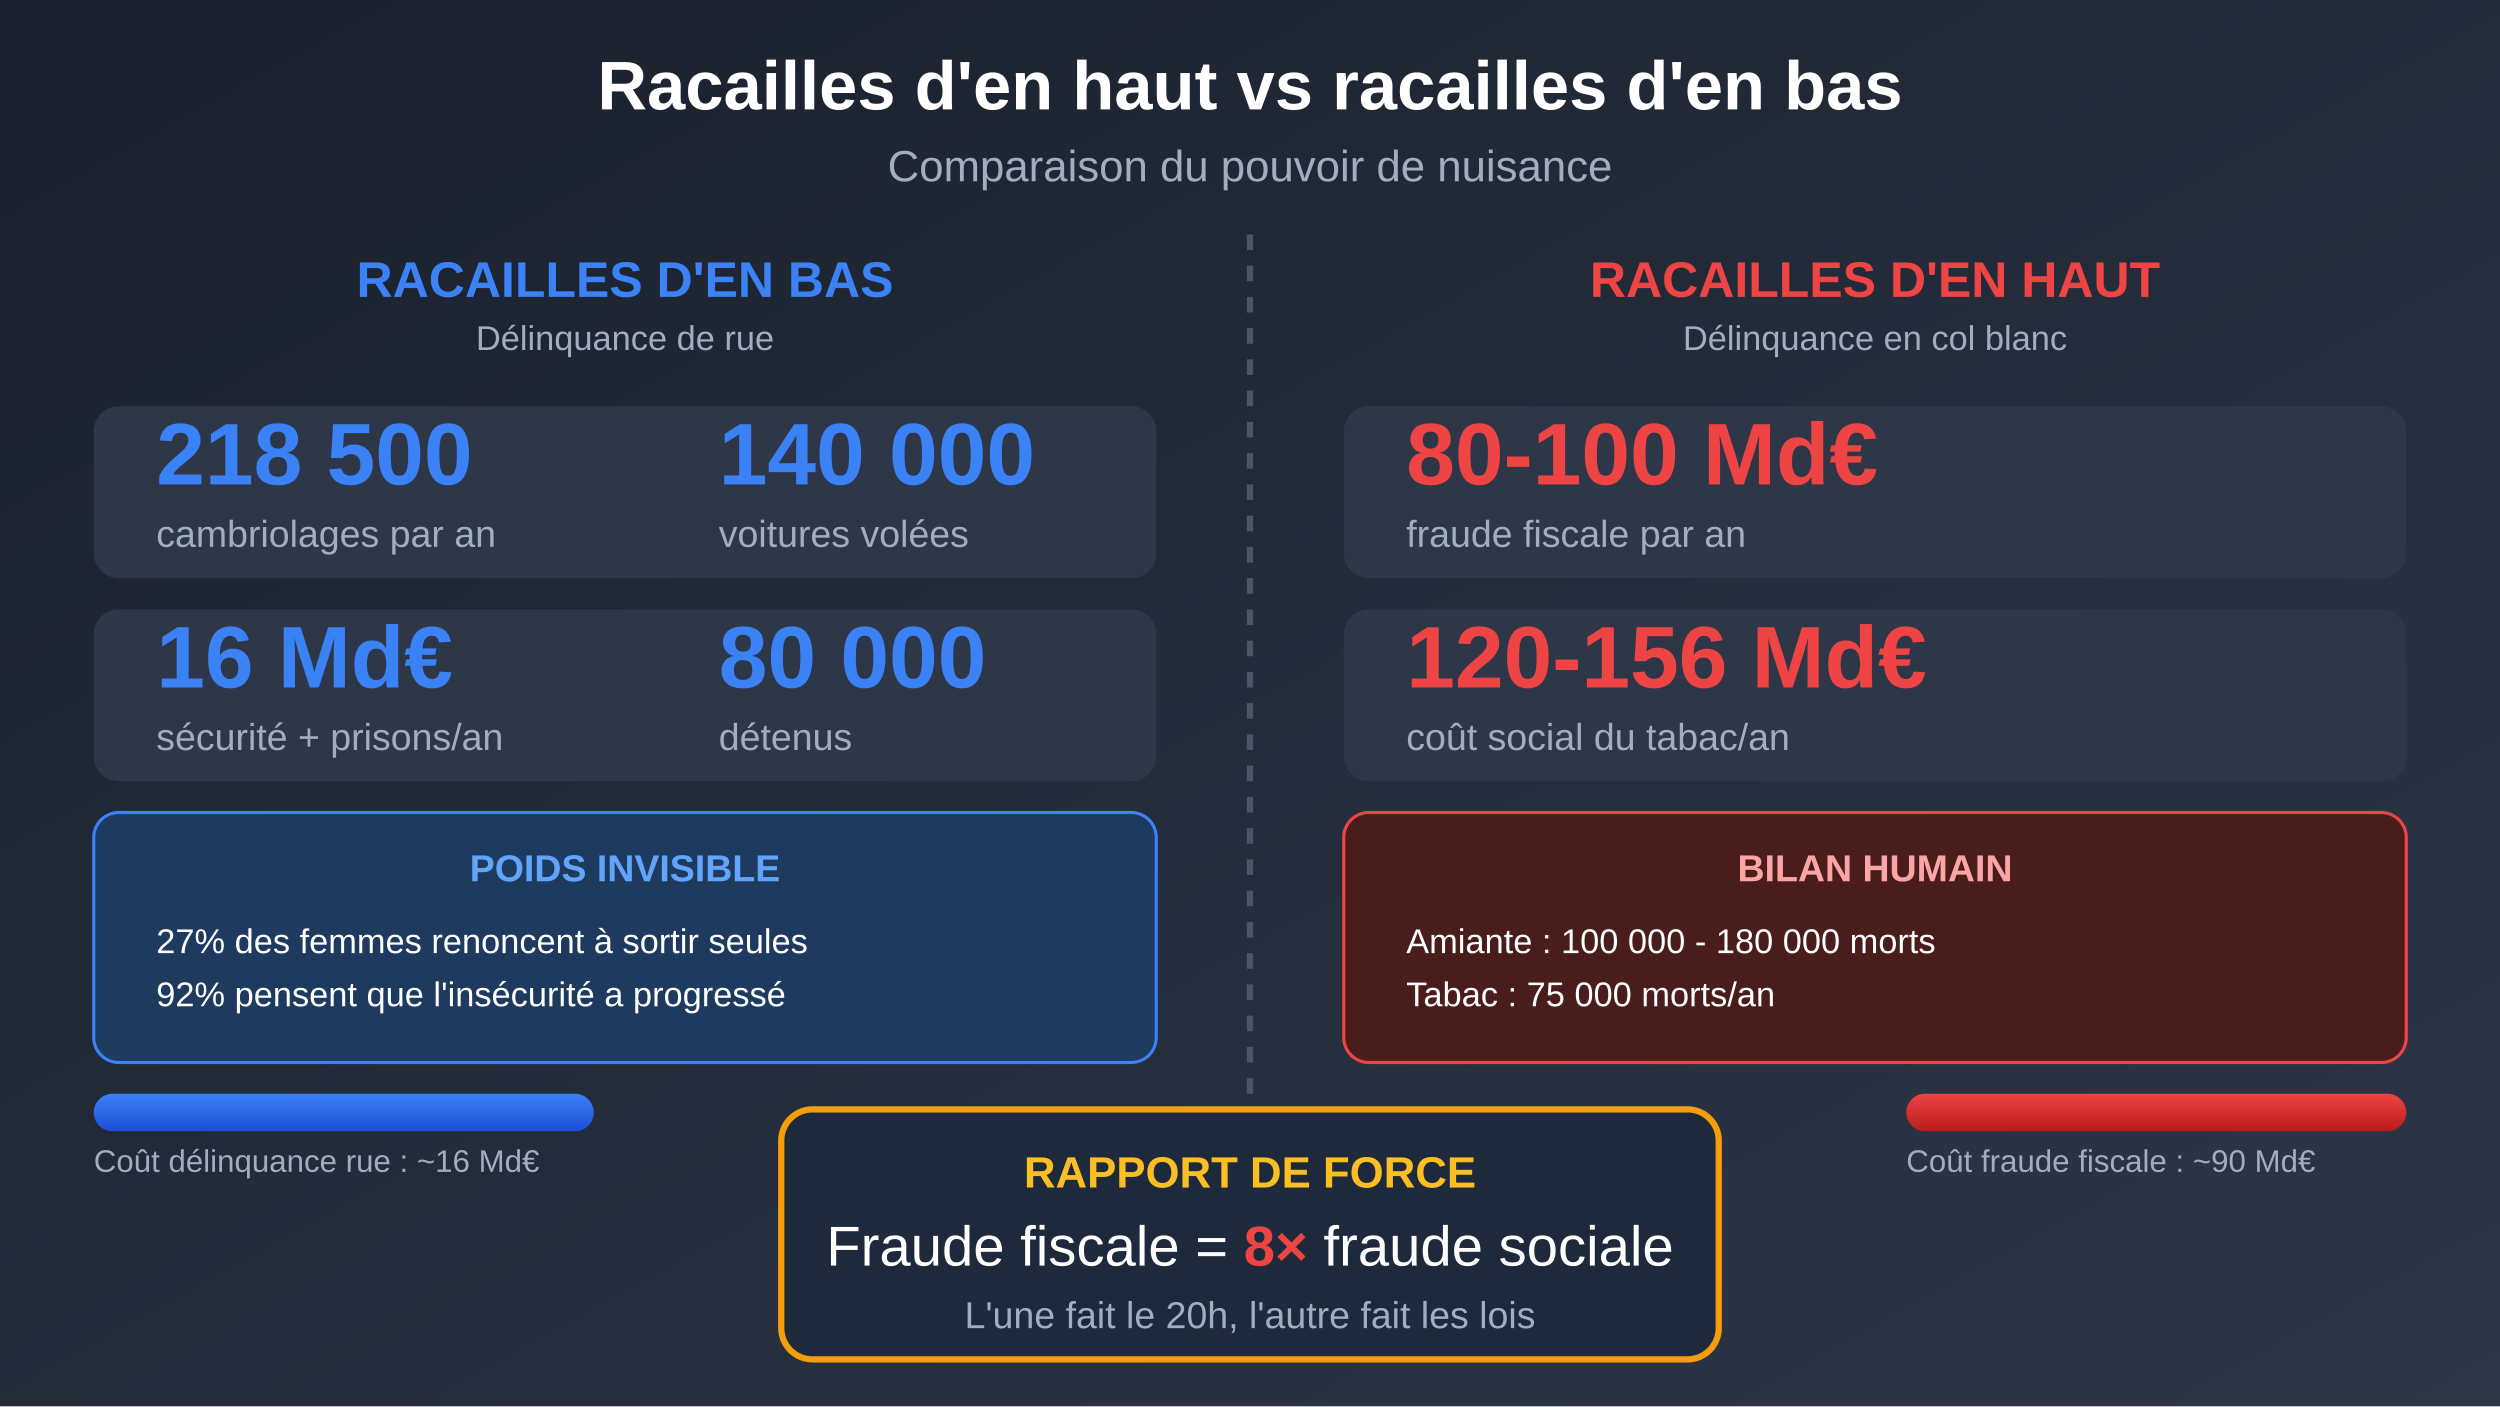
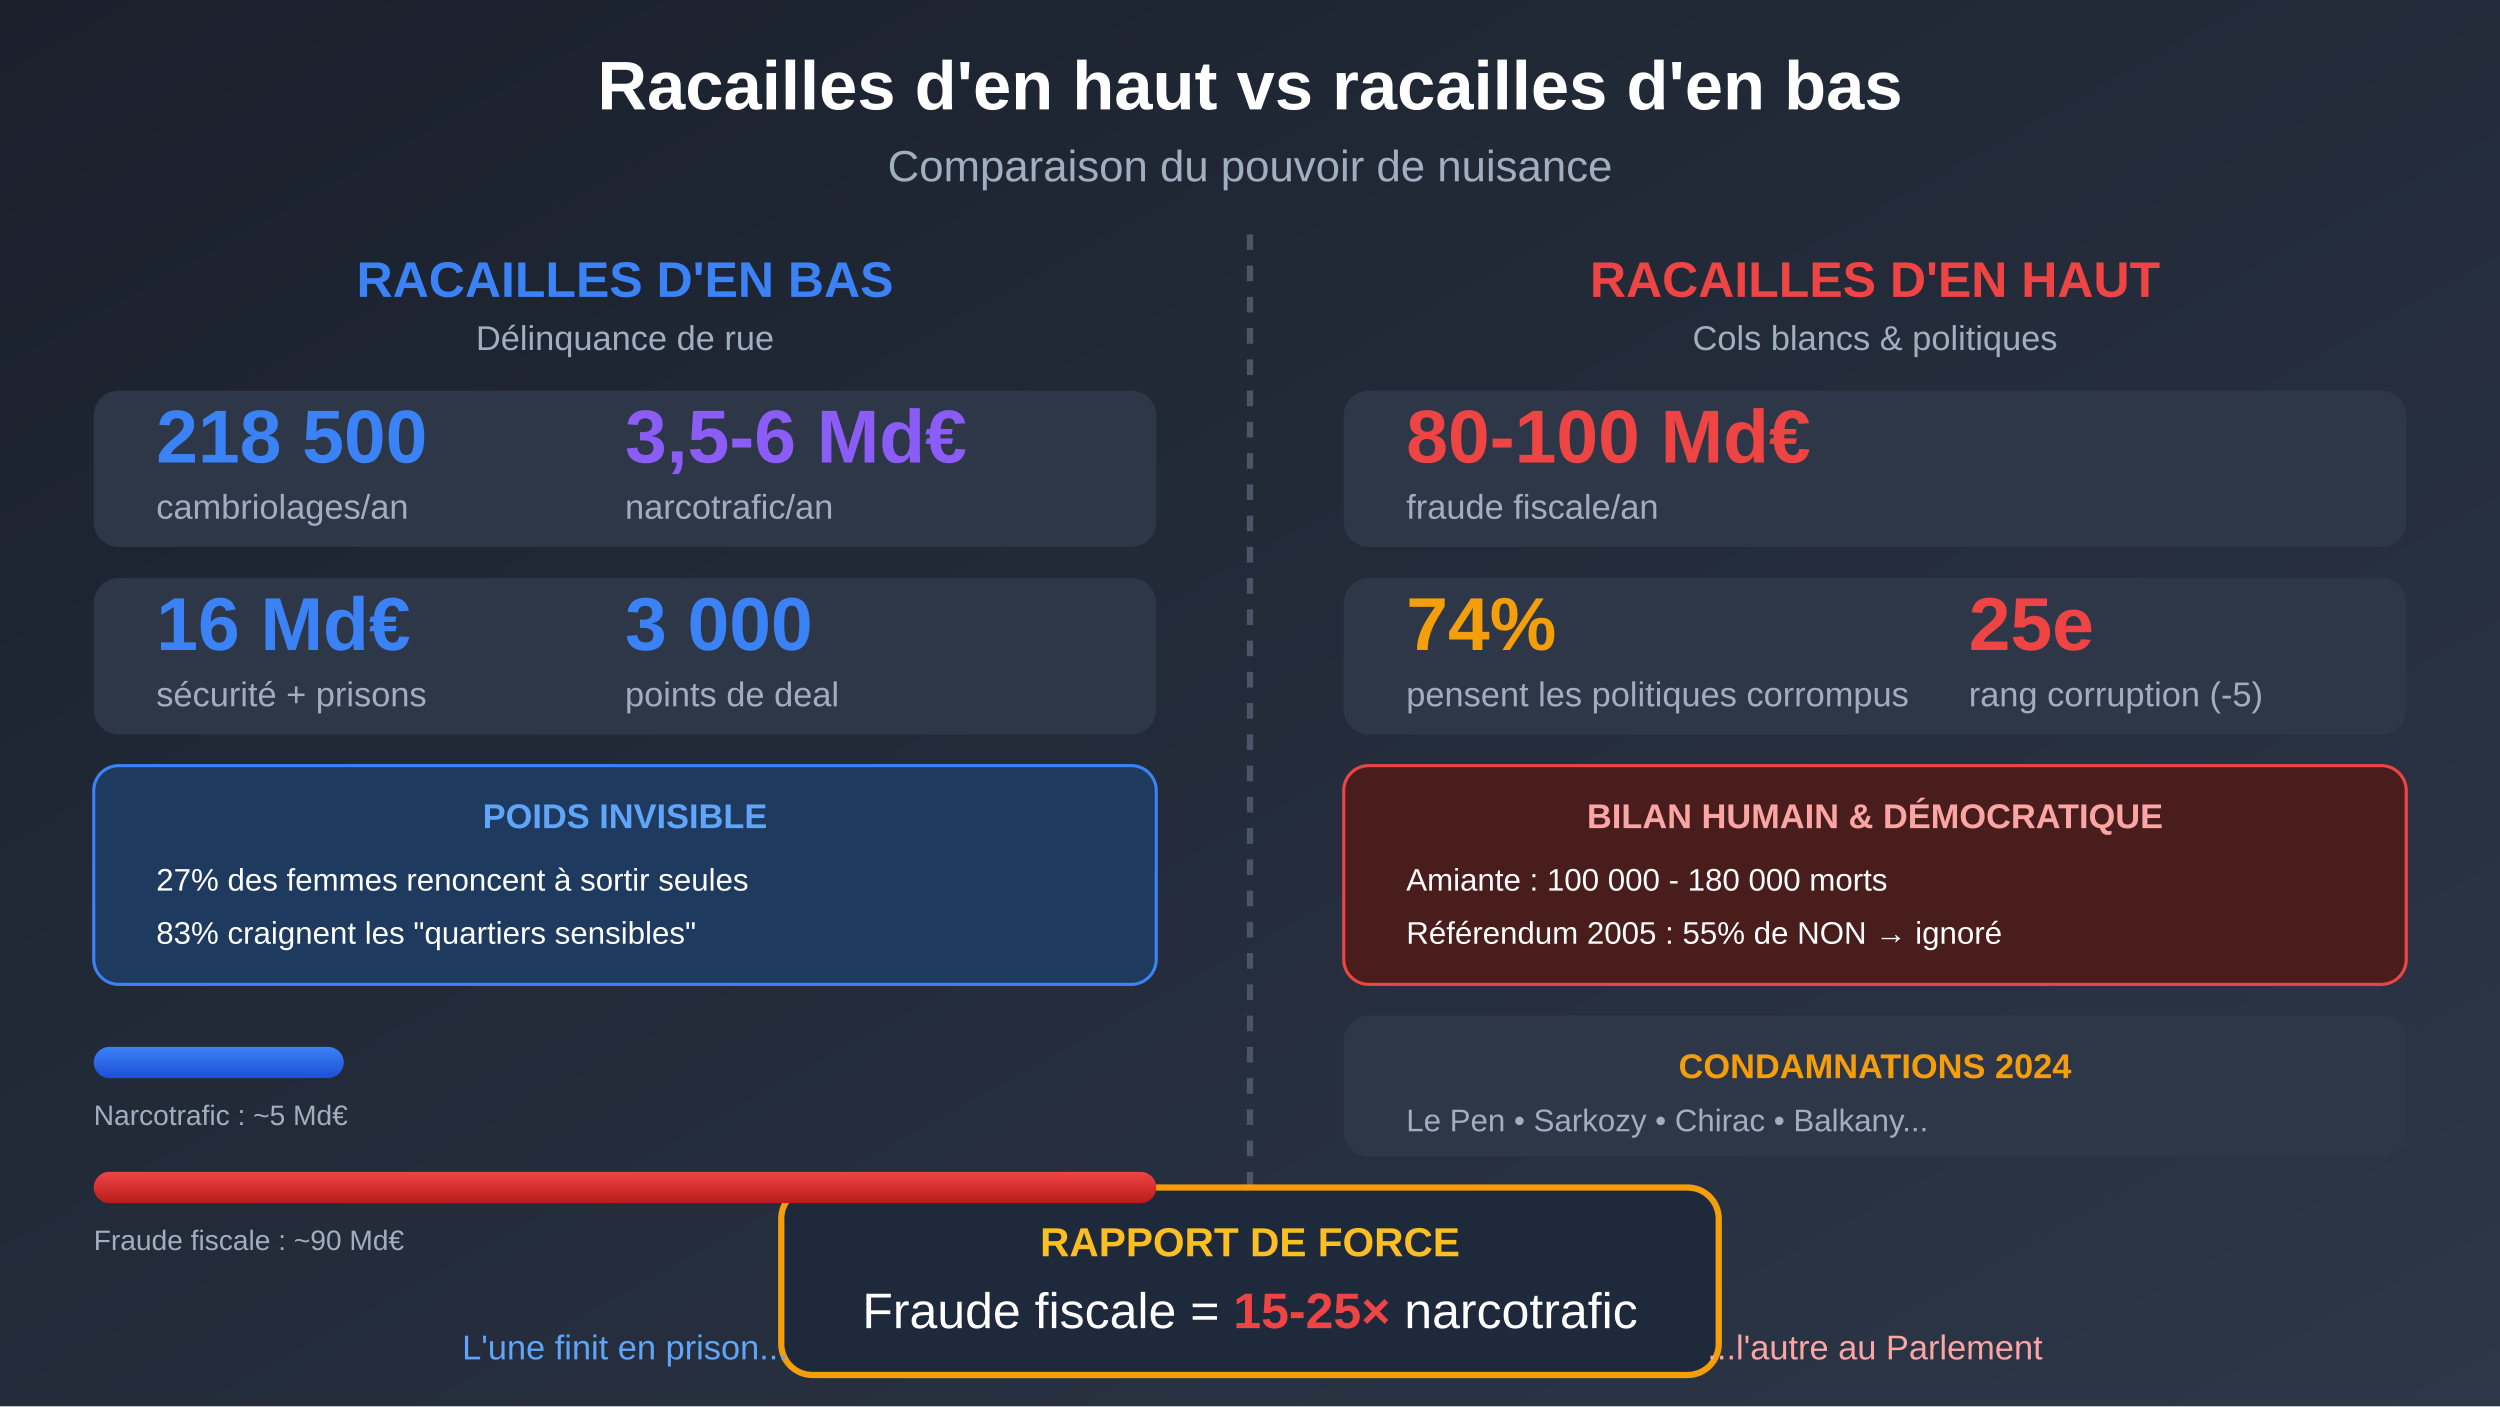
<svg xmlns="http://www.w3.org/2000/svg" viewBox="0 0 800 450">
  <defs>
    <linearGradient id="bgGrad" x1="0%" y1="0%" x2="100%" y2="100%">
      <stop offset="0%" style="stop-color:#1a202c" />
      <stop offset="100%" style="stop-color:#2d3748" />
    </linearGradient>
    <linearGradient id="blueGrad" x1="0%" y1="0%" x2="0%" y2="100%">
      <stop offset="0%" style="stop-color:#3b82f6" />
      <stop offset="100%" style="stop-color:#1d4ed8" />
    </linearGradient>
    <linearGradient id="redGrad" x1="0%" y1="0%" x2="0%" y2="100%">
      <stop offset="0%" style="stop-color:#ef4444" />
      <stop offset="100%" style="stop-color:#b91c1c" />
    </linearGradient>
  </defs>
  <rect width="800" height="450" fill="url(#bgGrad)" />
  <text x="400" y="35" text-anchor="middle" fill="#ffffff" font-family="Arial, sans-serif" font-size="22" font-weight="bold">Racailles d'en haut vs racailles d'en bas</text>
  <text x="400" y="58" text-anchor="middle" fill="#a0aec0" font-family="Arial, sans-serif" font-size="14">Comparaison du pouvoir de nuisance</text>
  <line x1="400" y1="75" x2="400" y2="420" stroke="#4a5568" stroke-width="2" stroke-dasharray="5,5" />
  <text x="200" y="95" text-anchor="middle" fill="#3b82f6" font-family="Arial, sans-serif" font-size="16" font-weight="bold">RACAILLES D'EN BAS</text>
  <text x="200" y="112" text-anchor="middle" fill="#a0aec0" font-family="Arial, sans-serif" font-size="11">Délinquance de rue</text>
-   <rect x="30" y="130" width="340" height="55" rx="8" fill="#2d3748" />
-   <text x="50" y="155" fill="#3b82f6" font-family="Arial, sans-serif" font-size="28" font-weight="bold">218 500</text>
-   <text x="50" y="175" fill="#a0aec0" font-family="Arial, sans-serif" font-size="12">cambriolages par an</text>
-   <text x="230" y="155" fill="#3b82f6" font-family="Arial, sans-serif" font-size="28" font-weight="bold">140 000</text>
-   <text x="230" y="175" fill="#a0aec0" font-family="Arial, sans-serif" font-size="12">voitures volées</text>
-   <rect x="30" y="195" width="340" height="55" rx="8" fill="#2d3748" />
-   <text x="50" y="220" fill="#3b82f6" font-family="Arial, sans-serif" font-size="28" font-weight="bold">16 Md€</text>
-   <text x="50" y="240" fill="#a0aec0" font-family="Arial, sans-serif" font-size="12">sécurité + prisons/an</text>
-   <text x="230" y="220" fill="#3b82f6" font-family="Arial, sans-serif" font-size="28" font-weight="bold">80 000</text>
-   <text x="230" y="240" fill="#a0aec0" font-family="Arial, sans-serif" font-size="12">détenus</text>
-   <rect x="30" y="260" width="340" height="80" rx="8" fill="#1e3a5f" stroke="#3b82f6" stroke-width="1" />
-   <text x="200" y="282" text-anchor="middle" fill="#60a5fa" font-family="Arial, sans-serif" font-size="12" font-weight="bold">POIDS INVISIBLE</text>
-   <text x="50" y="305" fill="#ffffff" font-family="Arial, sans-serif" font-size="11">27% des femmes renoncent à sortir seules</text>
-   <text x="50" y="322" fill="#ffffff" font-family="Arial, sans-serif" font-size="11">92% pensent que l'insécurité a progressé</text>
+   <rect x="30" y="125" width="340" height="50" rx="8" fill="#2d3748" />
+   <text x="50" y="148" fill="#3b82f6" font-family="Arial, sans-serif" font-size="24" font-weight="bold">218 500</text>
+   <text x="50" y="166" fill="#a0aec0" font-family="Arial, sans-serif" font-size="11">cambriolages/an</text>
+   <text x="200" y="148" fill="#8b5cf6" font-family="Arial, sans-serif" font-size="24" font-weight="bold">3,5-6 Md€</text>
+   <text x="200" y="166" fill="#a0aec0" font-family="Arial, sans-serif" font-size="11">narcotrafic/an</text>
+   <rect x="30" y="185" width="340" height="50" rx="8" fill="#2d3748" />
+   <text x="50" y="208" fill="#3b82f6" font-family="Arial, sans-serif" font-size="24" font-weight="bold">16 Md€</text>
+   <text x="50" y="226" fill="#a0aec0" font-family="Arial, sans-serif" font-size="11">sécurité + prisons</text>
+   <text x="200" y="208" fill="#3b82f6" font-family="Arial, sans-serif" font-size="24" font-weight="bold">3 000</text>
+   <text x="200" y="226" fill="#a0aec0" font-family="Arial, sans-serif" font-size="11">points de deal</text>
+   <rect x="30" y="245" width="340" height="70" rx="8" fill="#1e3a5f" stroke="#3b82f6" stroke-width="1" />
+   <text x="200" y="265" text-anchor="middle" fill="#60a5fa" font-family="Arial, sans-serif" font-size="11" font-weight="bold">POIDS INVISIBLE</text>
+   <text x="50" y="285" fill="#ffffff" font-family="Arial, sans-serif" font-size="10">27% des femmes renoncent à sortir seules</text>
+   <text x="50" y="302" fill="#ffffff" font-family="Arial, sans-serif" font-size="10">83% craignent les "quartiers sensibles"</text>
  <text x="600" y="95" text-anchor="middle" fill="#ef4444" font-family="Arial, sans-serif" font-size="16" font-weight="bold">RACAILLES D'EN HAUT</text>
-   <text x="600" y="112" text-anchor="middle" fill="#a0aec0" font-family="Arial, sans-serif" font-size="11">Délinquance en col blanc</text>
-   <rect x="430" y="130" width="340" height="55" rx="8" fill="#2d3748" />
-   <text x="450" y="155" fill="#ef4444" font-family="Arial, sans-serif" font-size="28" font-weight="bold">80-100 Md€</text>
-   <text x="450" y="175" fill="#a0aec0" font-family="Arial, sans-serif" font-size="12">fraude fiscale par an</text>
-   <rect x="430" y="195" width="340" height="55" rx="8" fill="#2d3748" />
-   <text x="450" y="220" fill="#ef4444" font-family="Arial, sans-serif" font-size="28" font-weight="bold">120-156 Md€</text>
-   <text x="450" y="240" fill="#a0aec0" font-family="Arial, sans-serif" font-size="12">coût social du tabac/an</text>
-   <rect x="430" y="260" width="340" height="80" rx="8" fill="#4a1d1d" stroke="#ef4444" stroke-width="1" />
-   <text x="600" y="282" text-anchor="middle" fill="#fca5a5" font-family="Arial, sans-serif" font-size="12" font-weight="bold">BILAN HUMAIN</text>
-   <text x="450" y="305" fill="#ffffff" font-family="Arial, sans-serif" font-size="11">Amiante : 100 000 - 180 000 morts</text>
-   <text x="450" y="322" fill="#ffffff" font-family="Arial, sans-serif" font-size="11">Tabac : 75 000 morts/an</text>
-   <rect x="250" y="355" width="300" height="80" rx="10" fill="#1e293b" stroke="#f59e0b" stroke-width="2" />
-   <text x="400" y="380" text-anchor="middle" fill="#fbbf24" font-family="Arial, sans-serif" font-size="14" font-weight="bold">RAPPORT DE FORCE</text>
-   <text x="400" y="405" text-anchor="middle" fill="#ffffff" font-family="Arial, sans-serif" font-size="18">Fraude fiscale = <tspan fill="#ef4444" font-weight="bold">8×</tspan> fraude sociale</text>
-   <text x="400" y="425" text-anchor="middle" fill="#a0aec0" font-family="Arial, sans-serif" font-size="12">L'une fait le 20h, l'autre fait les lois</text>
-   <rect x="30" y="350" width="160" height="12" rx="6" fill="url(#blueGrad)" />
-   <text x="30" y="375" fill="#a0aec0" font-family="Arial, sans-serif" font-size="10">Coût délinquance rue : ~16 Md€</text>
-   <rect x="610" y="350" width="160" height="12" rx="6" fill="url(#redGrad)" />
-   <text x="610" y="375" fill="#a0aec0" font-family="Arial, sans-serif" font-size="10">Coût fraude fiscale : ~90 Md€</text>
+   <text x="600" y="112" text-anchor="middle" fill="#a0aec0" font-family="Arial, sans-serif" font-size="11">Cols blancs &amp; politiques</text>
+   <rect x="430" y="125" width="340" height="50" rx="8" fill="#2d3748" />
+   <text x="450" y="148" fill="#ef4444" font-family="Arial, sans-serif" font-size="24" font-weight="bold">80-100 Md€</text>
+   <text x="450" y="166" fill="#a0aec0" font-family="Arial, sans-serif" font-size="11">fraude fiscale/an</text>
+   <rect x="430" y="185" width="340" height="50" rx="8" fill="#2d3748" />
+   <text x="450" y="208" fill="#f59e0b" font-family="Arial, sans-serif" font-size="24" font-weight="bold">74%</text>
+   <text x="450" y="226" fill="#a0aec0" font-family="Arial, sans-serif" font-size="11">pensent les politiques corrompus</text>
+   <text x="630" y="208" fill="#ef4444" font-family="Arial, sans-serif" font-size="24" font-weight="bold">25e</text>
+   <text x="630" y="226" fill="#a0aec0" font-family="Arial, sans-serif" font-size="11">rang corruption (-5)</text>
+   <rect x="430" y="245" width="340" height="70" rx="8" fill="#4a1d1d" stroke="#ef4444" stroke-width="1" />
+   <text x="600" y="265" text-anchor="middle" fill="#fca5a5" font-family="Arial, sans-serif" font-size="11" font-weight="bold">BILAN HUMAIN &amp; DÉMOCRATIQUE</text>
+   <text x="450" y="285" fill="#ffffff" font-family="Arial, sans-serif" font-size="10">Amiante : 100 000 - 180 000 morts</text>
+   <text x="450" y="302" fill="#ffffff" font-family="Arial, sans-serif" font-size="10">Référendum 2005 : 55% de NON → ignoré</text>
+   <rect x="430" y="325" width="340" height="45" rx="8" fill="#2d3748" />
+   <text x="600" y="345" text-anchor="middle" fill="#f59e0b" font-family="Arial, sans-serif" font-size="11" font-weight="bold">CONDAMNATIONS 2024</text>
+   <text x="450" y="362" fill="#a0aec0" font-family="Arial, sans-serif" font-size="10">Le Pen • Sarkozy • Chirac • Balkany...</text>
+   <rect x="250" y="380" width="300" height="60" rx="10" fill="#1e293b" stroke="#f59e0b" stroke-width="2" />
+   <text x="400" y="402" text-anchor="middle" fill="#fbbf24" font-family="Arial, sans-serif" font-size="13" font-weight="bold">RAPPORT DE FORCE</text>
+   <text x="400" y="425" text-anchor="middle" fill="#ffffff" font-family="Arial, sans-serif" font-size="16">Fraude fiscale = <tspan fill="#ef4444" font-weight="bold">15-25×</tspan> narcotrafic</text>
+   <rect x="30" y="335" width="80" height="10" rx="5" fill="url(#blueGrad)" />
+   <text x="30" y="360" fill="#a0aec0" font-family="Arial, sans-serif" font-size="9">Narcotrafic : ~5 Md€</text>
+   <rect x="30" y="375" width="340" height="10" rx="5" fill="url(#redGrad)" />
+   <text x="30" y="400" fill="#a0aec0" font-family="Arial, sans-serif" font-size="9">Fraude fiscale : ~90 Md€</text>
+   <text x="200" y="435" text-anchor="middle" fill="#60a5fa" font-family="Arial, sans-serif" font-size="11">L'une finit en prison...</text>
+   <text x="600" y="435" text-anchor="middle" fill="#fca5a5" font-family="Arial, sans-serif" font-size="11">...l'autre au Parlement</text>
</svg>
